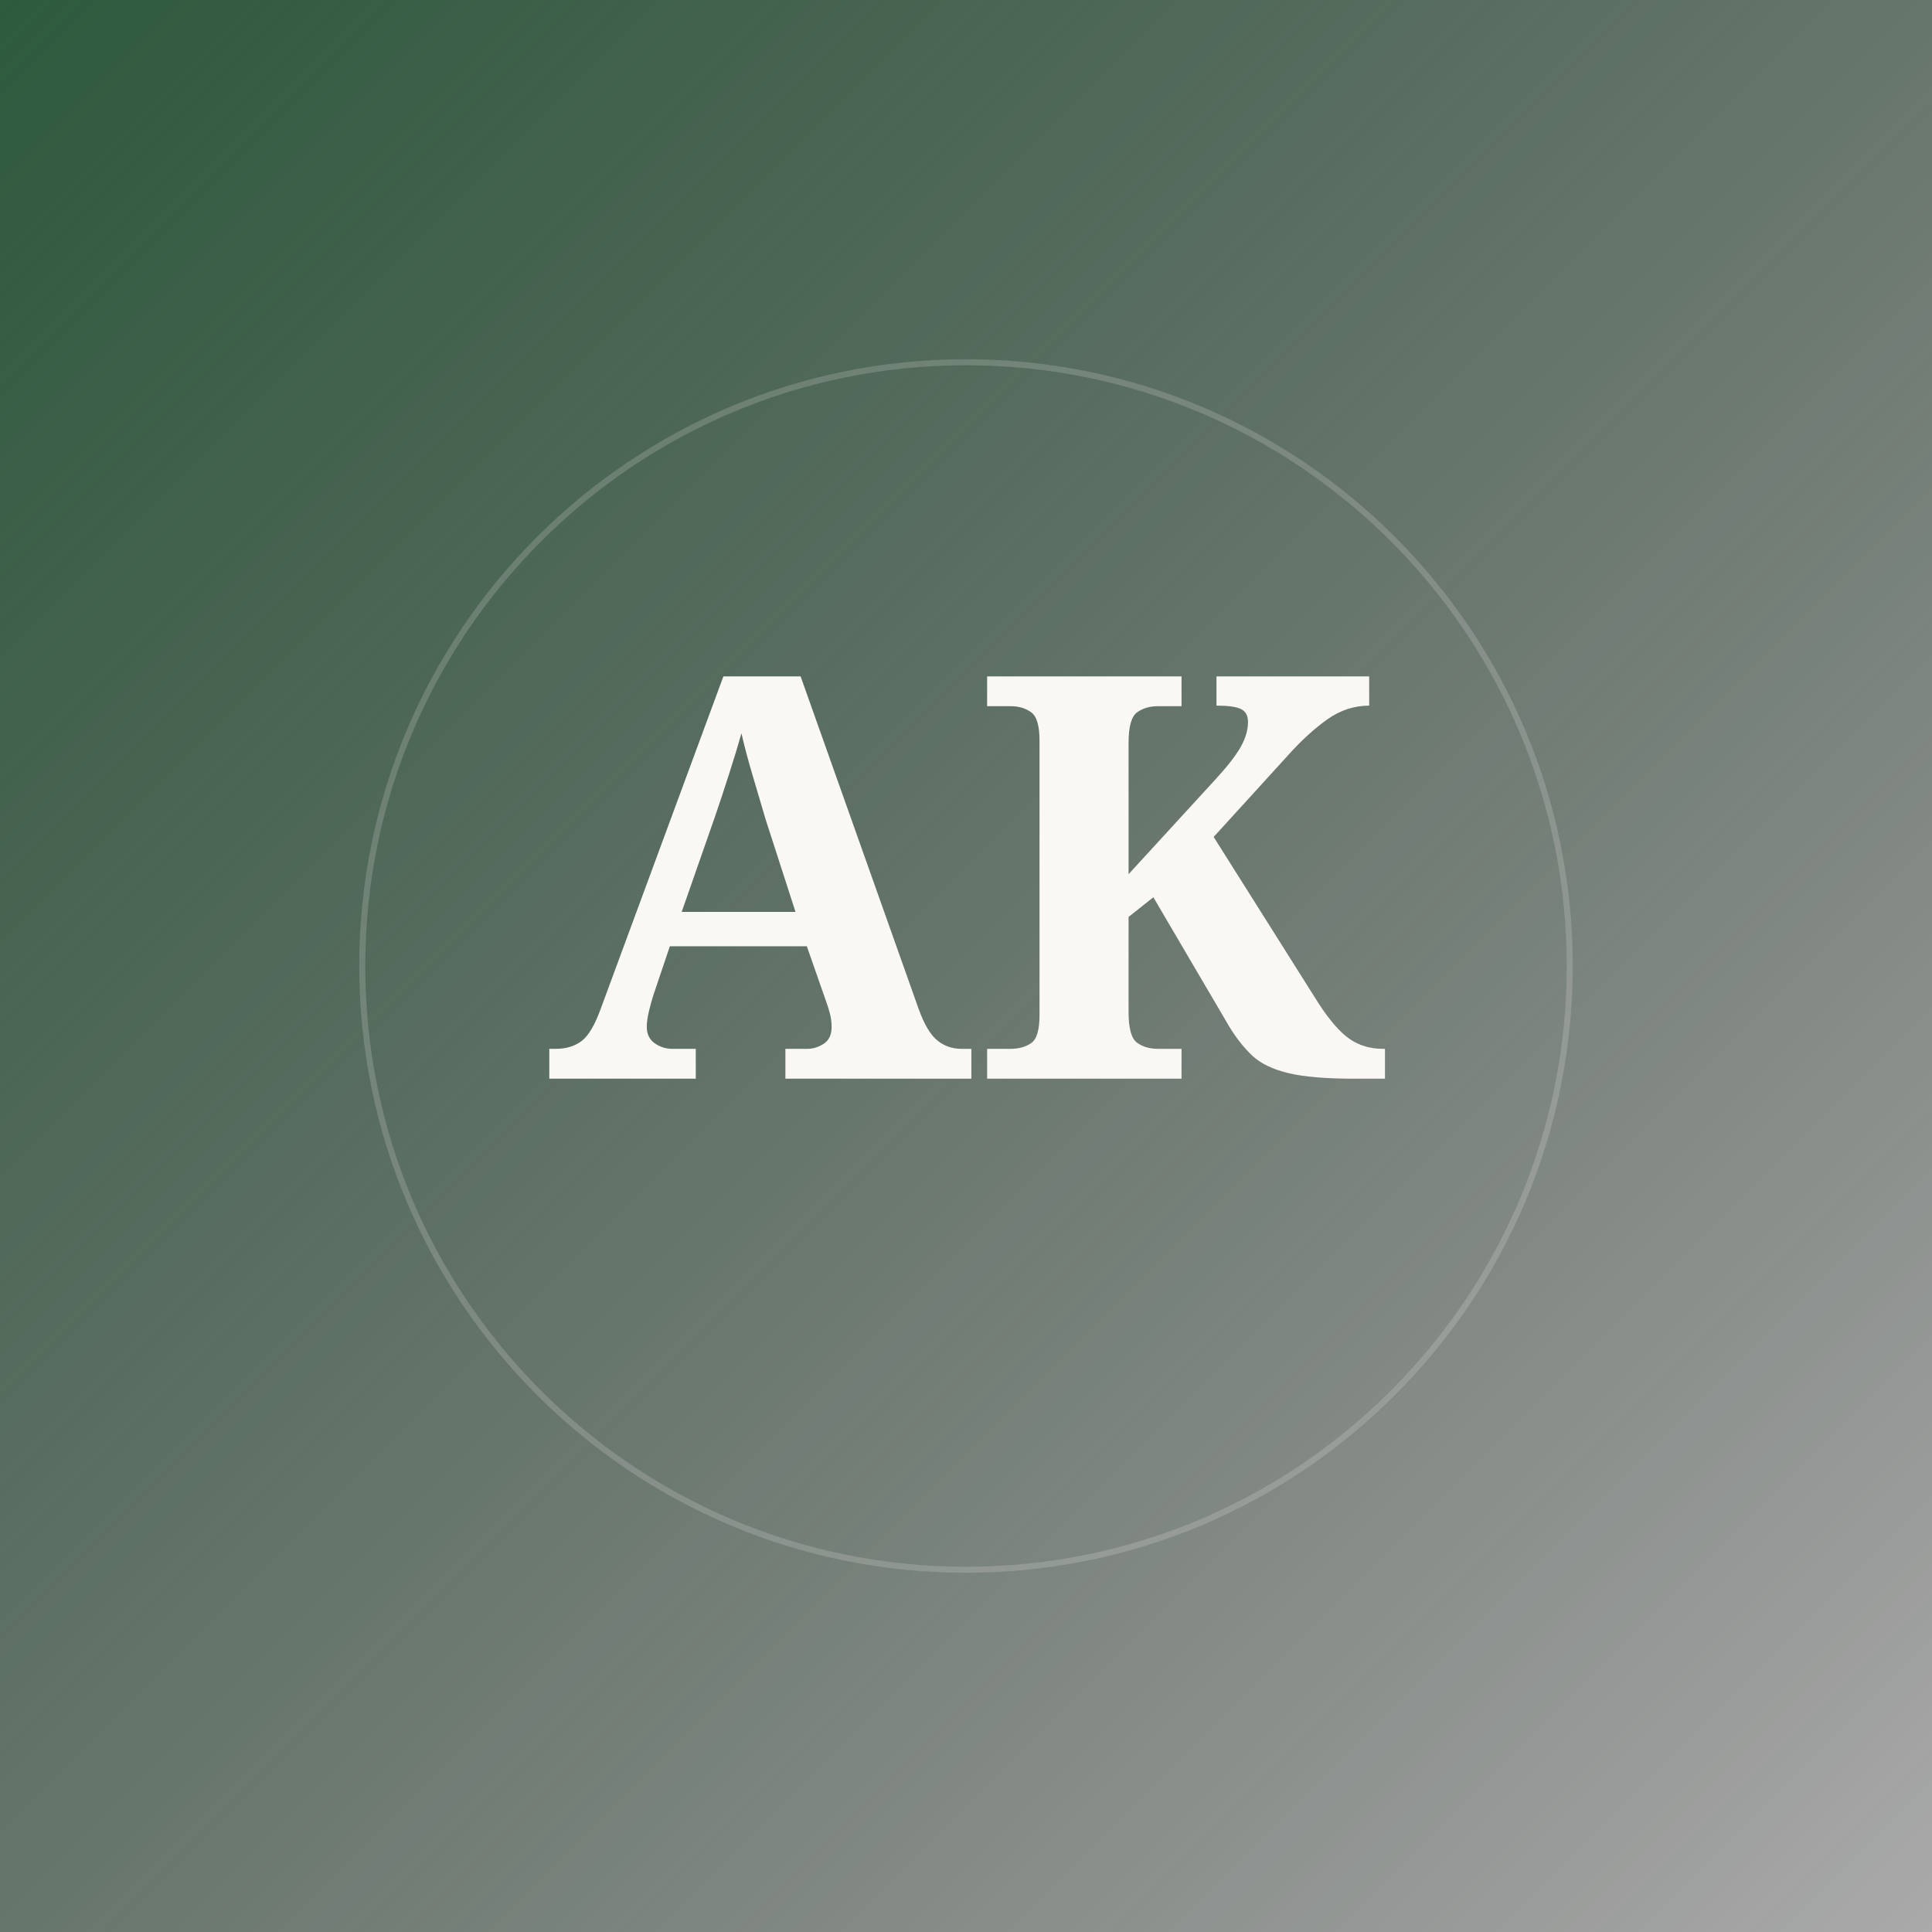
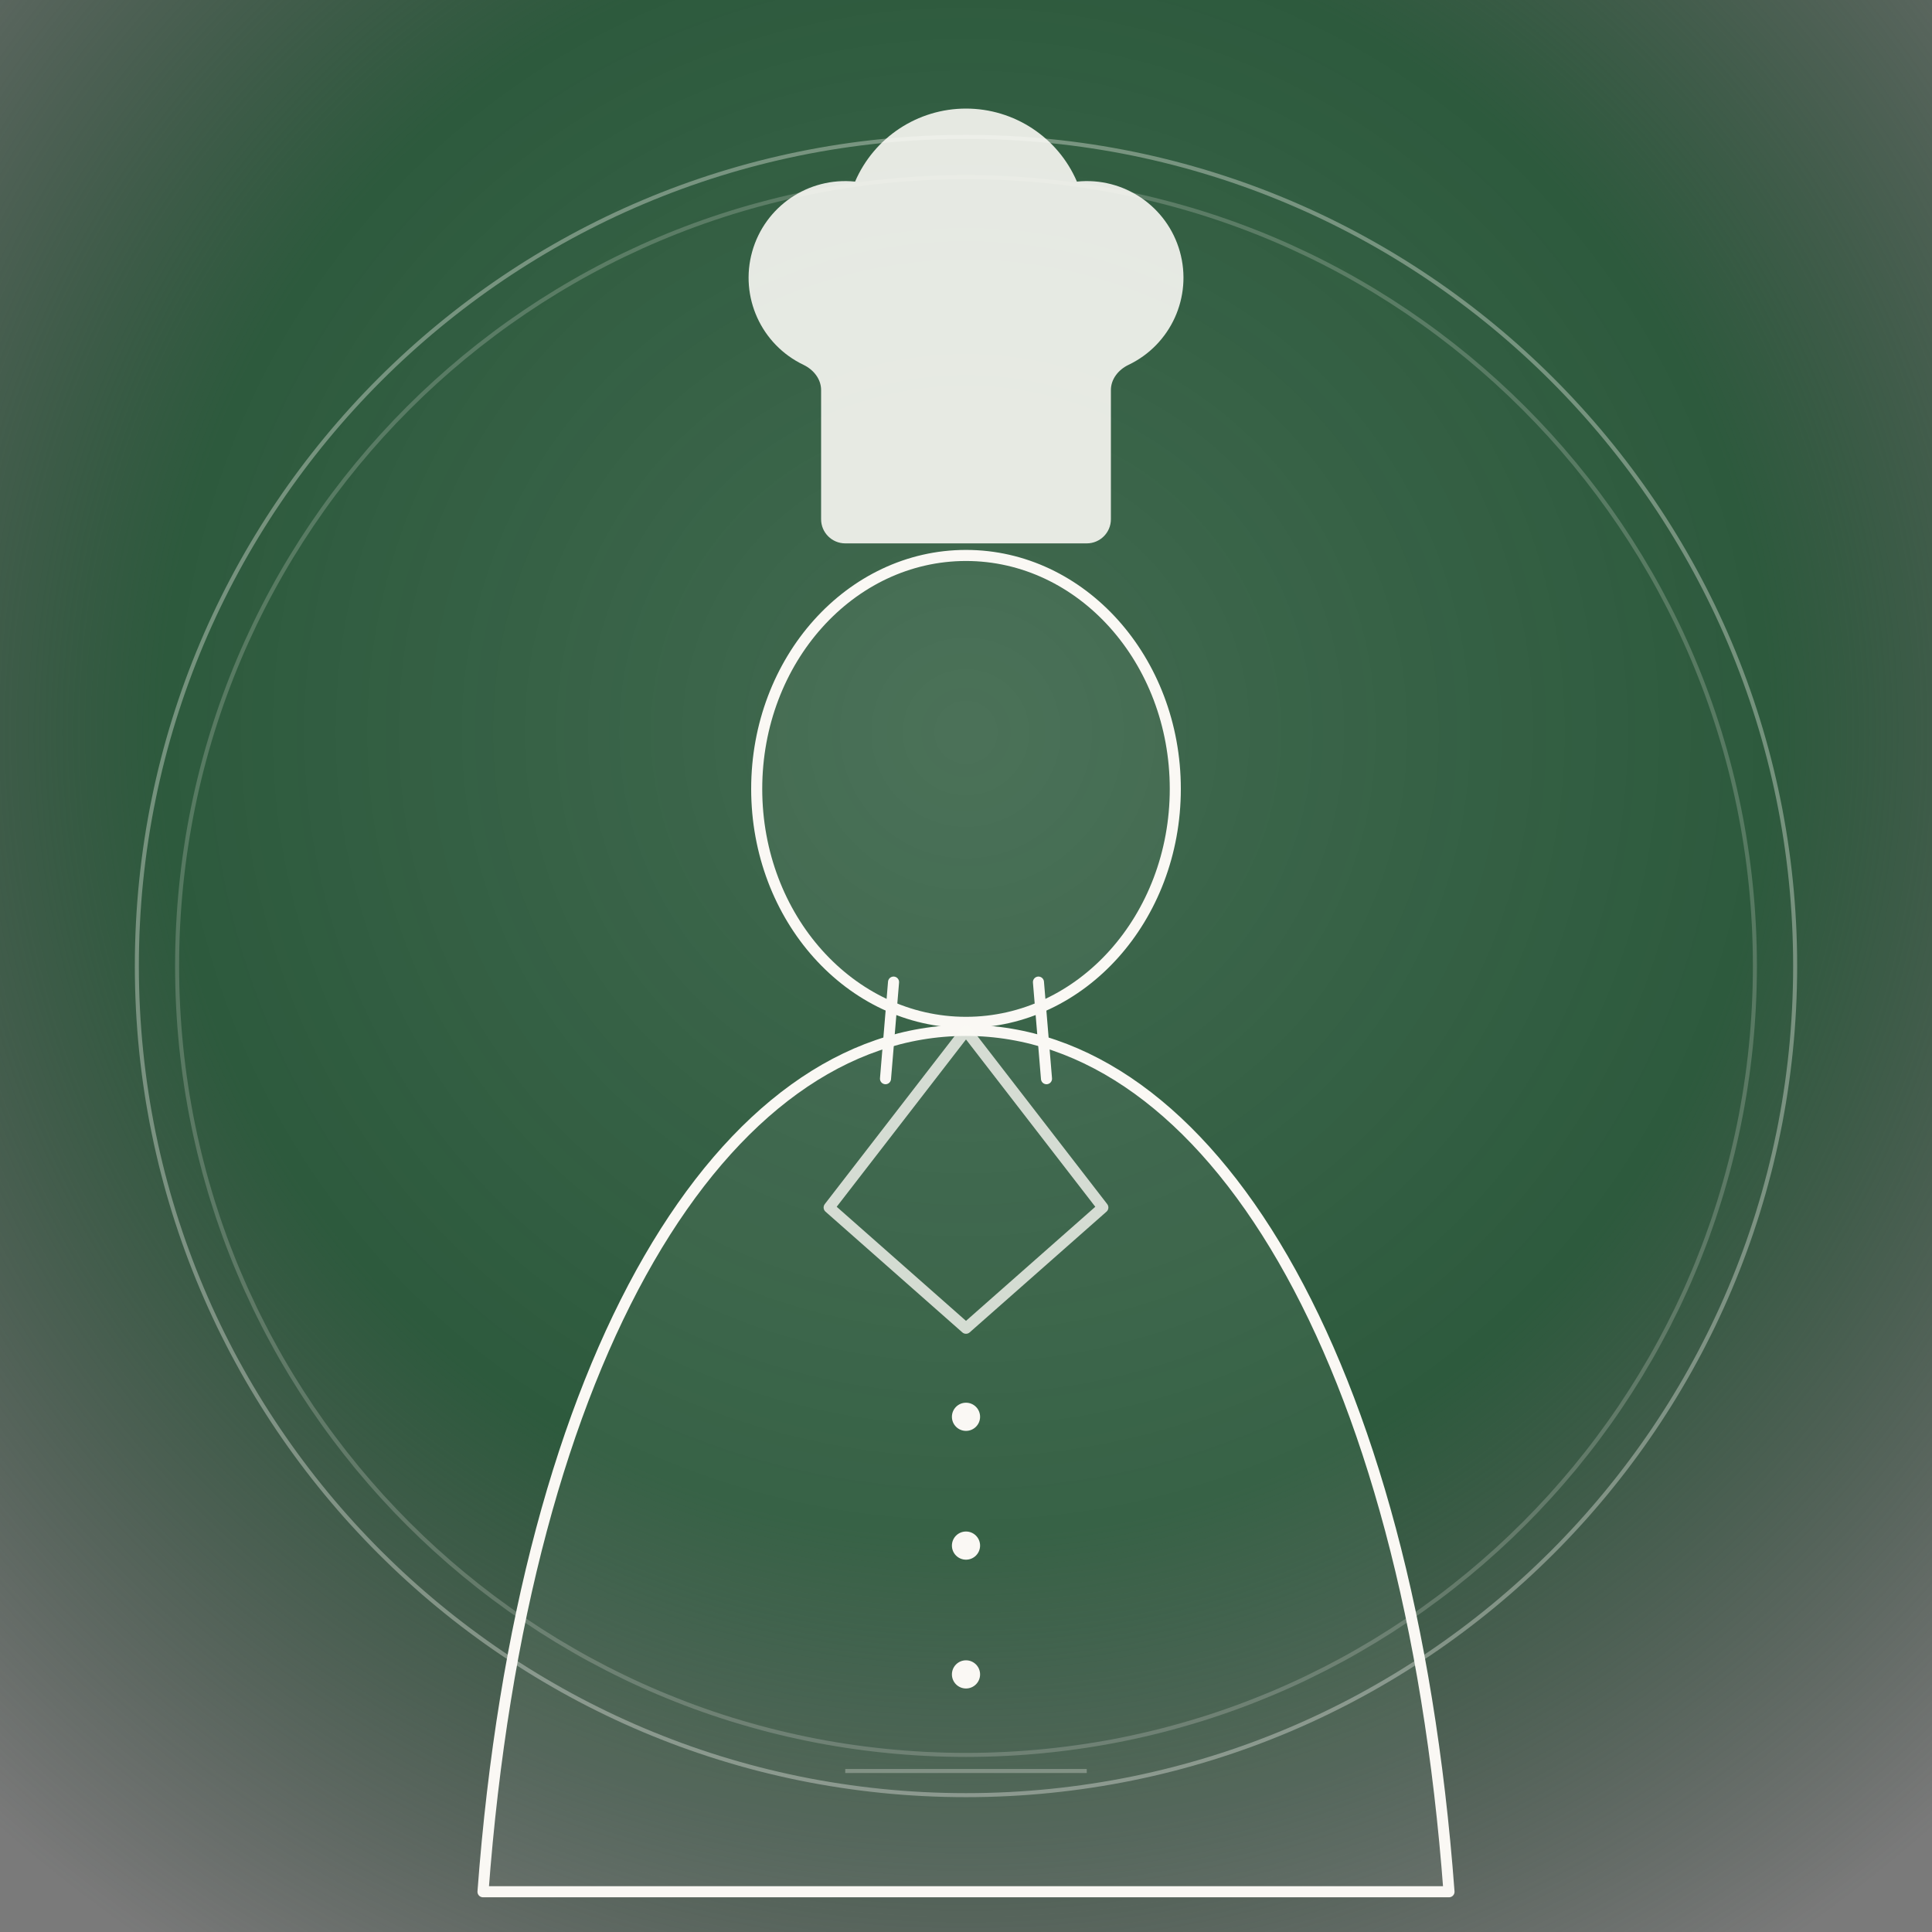
- <svg xmlns="http://www.w3.org/2000/svg" width="480" height="480" viewBox="0 0 480 480" role="img" aria-label="Atul Kochhar">
+ <svg xmlns="http://www.w3.org/2000/svg" width="480" height="480" viewBox="0 0 480 480" role="img" aria-label="atul-kochhar">
  <defs>
-     <linearGradient id="g" x1="0%" y1="0%" x2="100%" y2="100%">
-       <stop offset="0%" stop-color="#2D5A3D" />
-       <stop offset="100%" stop-color="#0D0D0D" stop-opacity="0.35" />
-     </linearGradient>
+     <radialGradient id="bg" cx="50%" cy="38%" r="75%">
+       <stop offset="0%" stop-color="#2D5A3D" stop-opacity="0.9" />
+       <stop offset="55%" stop-color="#2D5A3D" />
+       <stop offset="100%" stop-color="#0D0D0D" stop-opacity="0.55" />
+     </radialGradient>
  </defs>
-   <rect width="480" height="480" fill="url(#g)" />
-   <circle cx="240" cy="240" r="150" fill="none" stroke="#FAF8F4" stroke-opacity="0.18" stroke-width="1.5" />
-   <text x="240" y="268" font-family="Georgia, 'Playfair Display', 'Noto Serif JP', serif" font-size="140" font-weight="700" fill="#FAF8F4" text-anchor="middle">AK</text>
+   <rect width="480" height="480" fill="url(#bg)" />
+   <circle cx="240" cy="240" r="206" fill="none" stroke="#FAF8F4" stroke-opacity="0.35" stroke-width="1" />
+   <circle cx="240" cy="240" r="196" fill="none" stroke="#FAF8F4" stroke-opacity="0.2" stroke-width="1" />
+   <g transform="translate(168,9) scale(6)" fill="#FAF8F4" fill-opacity="0.9" stroke="none">
+     <path d="M17 21a1 1 0 0 0 1-1v-5.35c0-.457.316-.844.727-1.041a4 4 0 0 0-2.134-7.589 5 5 0 0 0-9.186 0 4 4 0 0 0-2.134 7.588c.411.198.727.585.727 1.041V20a1 1 0 0 0 1 1Z" />
+     <path d="M6 17h12" />
+   </g>
+   <g fill="none" stroke="#FAF8F4" stroke-width="2.75" stroke-linecap="round" stroke-linejoin="round">
+     <ellipse cx="240" cy="196" rx="52" ry="58" fill="#FAF8F4" fill-opacity="0.05" />
+     <path d="M 222 244 L 220 268 M 258 244 L 260 268" />
+     <path d="M 240 256              C 180 256 130 336 120 470              L 360 470              C 350 336 300 256 240 256 Z" fill="#FAF8F4" fill-opacity="0.05" />
+     <path d="M 240 256 L 206 300 L 240 330 L 274 300 Z" stroke-opacity="0.8" />
+     <circle cx="240" cy="352" r="3.5" fill="#FAF8F4" stroke="none" />
+     <circle cx="240" cy="384" r="3.5" fill="#FAF8F4" stroke="none" />
+     <circle cx="240" cy="416" r="3.5" fill="#FAF8F4" stroke="none" />
+   </g>
+   <path d="M 210 440 L 270 440" stroke="#FAF8F4" stroke-opacity="0.3" stroke-width="1" />
</svg>
